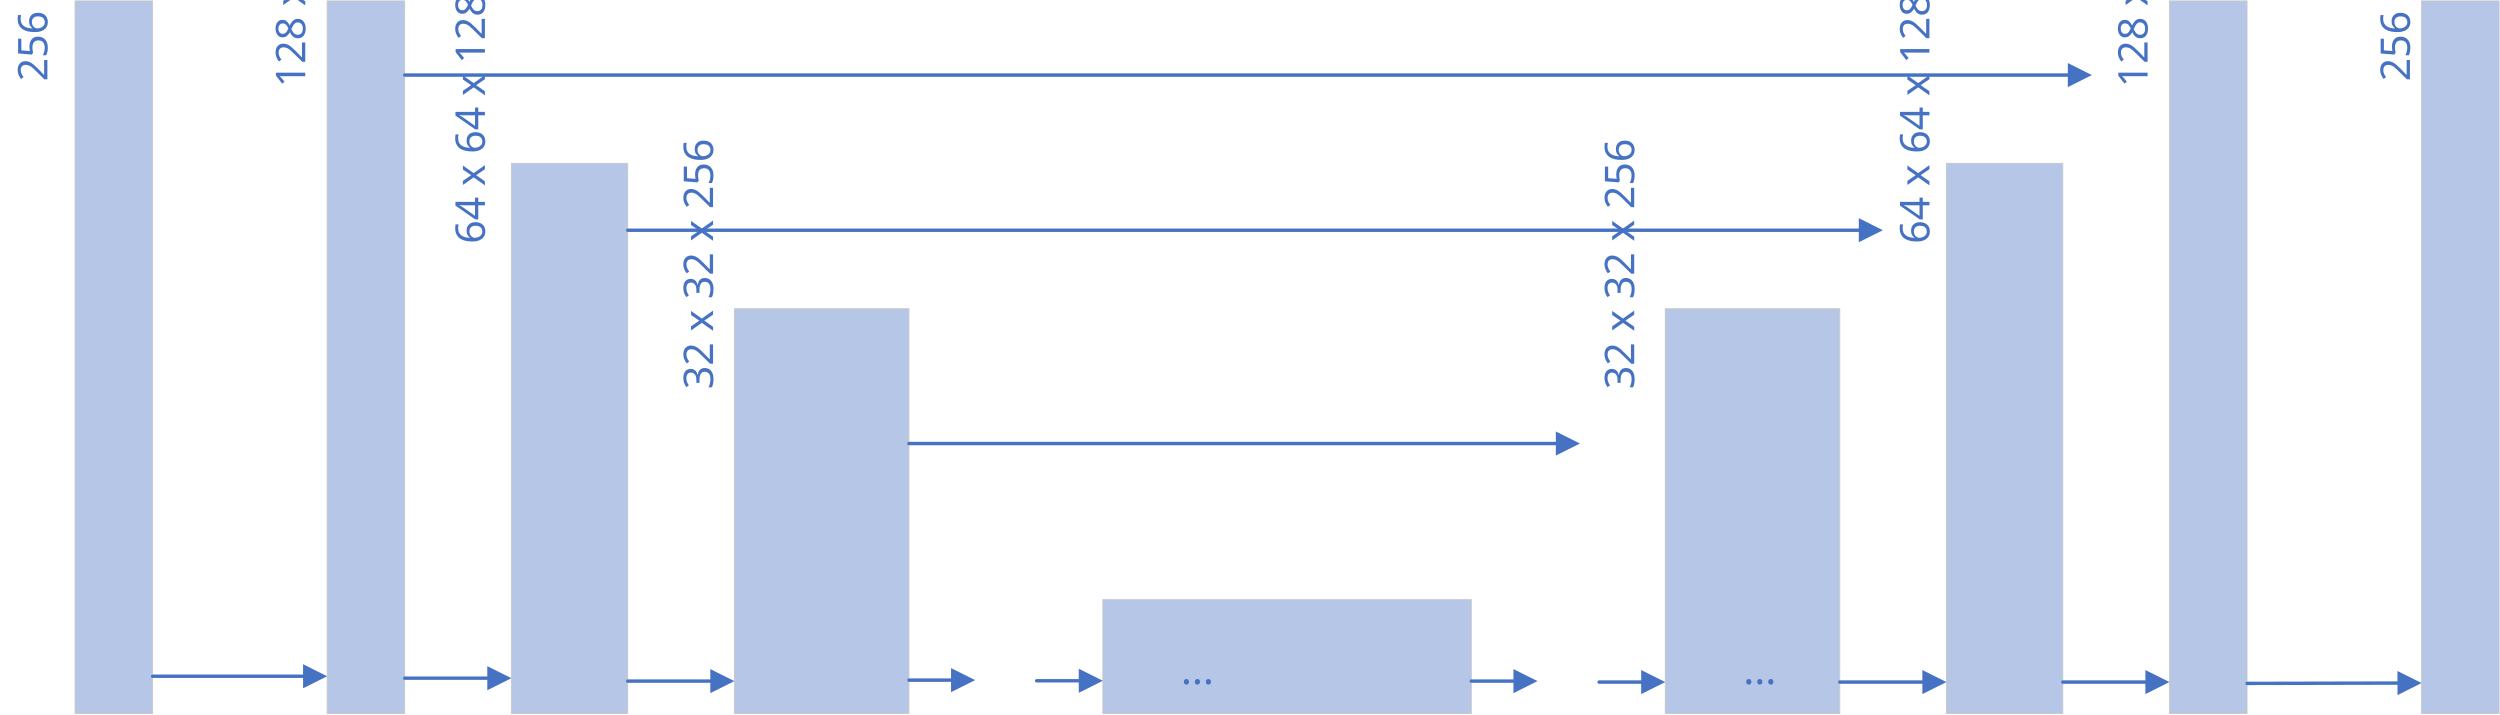
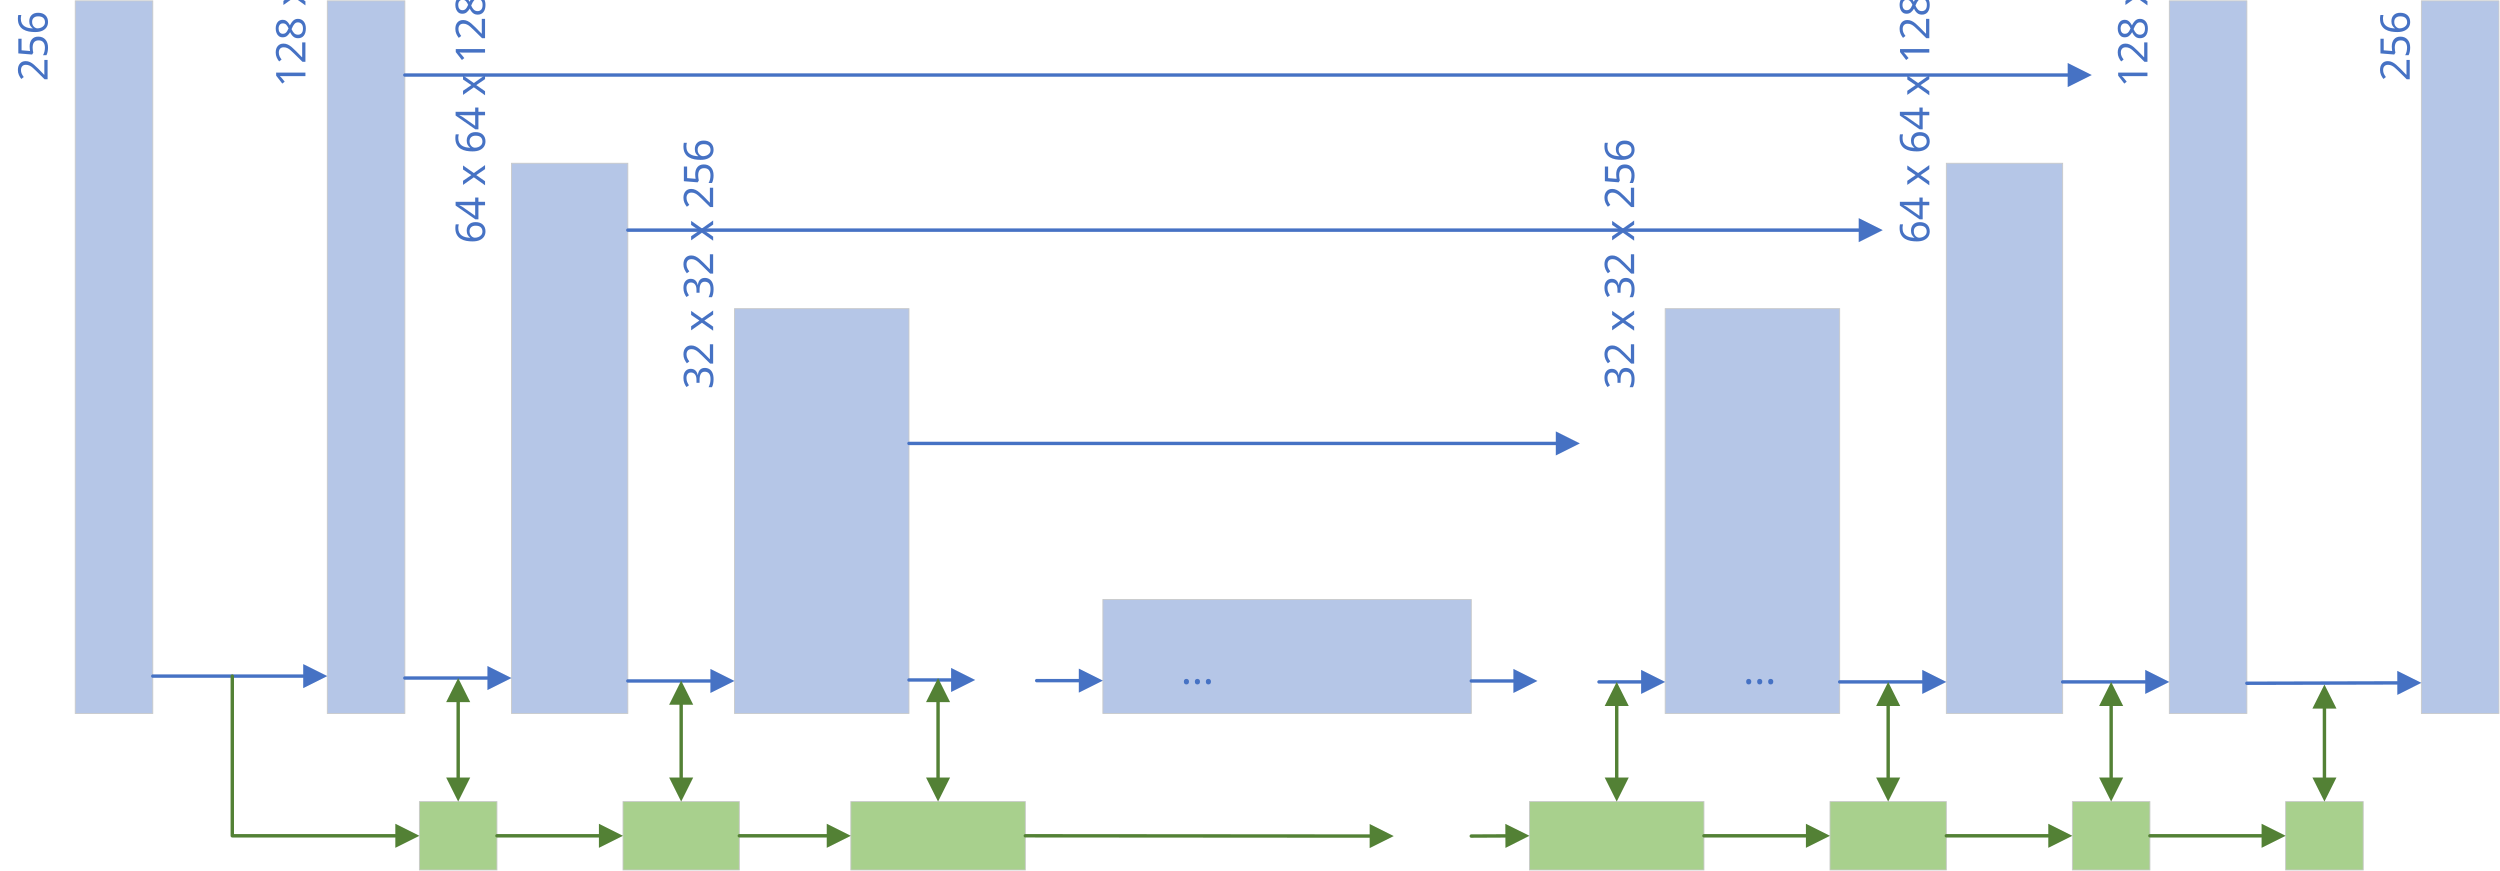
- <svg xmlns="http://www.w3.org/2000/svg" xmlns:ns1="http://schemas.microsoft.com/visio/2003/SVGExtensions/" xmlns:xlink="http://www.w3.org/1999/xlink" width="10.151in" height="2.901in" viewBox="0 0 730.846 208.846" xml:space="preserve" color-interpolation-filters="sRGB" class="st6">
+ <svg xmlns="http://www.w3.org/2000/svg" xmlns:ns1="http://schemas.microsoft.com/visio/2003/SVGExtensions/" xmlns:xlink="http://www.w3.org/1999/xlink" width="10.151in" height="3.536in" viewBox="0 0 730.846 254.626" xml:space="preserve" color-interpolation-filters="sRGB" class="st11">
  <ns1:documentProperties ns1:langID="1031" ns1:metric="true" ns1:viewMarkup="false" />
  <style type="text/css">
	
		.st1 {fill:#b5c6e7;stroke:#c7c8c8;stroke-width:0.25}
		.st2 {fill:none;stroke:none;stroke-width:0.25}
		.st3 {fill:#4672c4;font-family:Microsoft Sans Serif;font-size:1em}
		.st4 {marker-end:url(#mrkr4-48);stroke:#4672c4;stroke-linecap:round;stroke-linejoin:round;stroke-width:1}
		.st5 {fill:#4672c4;fill-opacity:1;stroke:#4672c4;stroke-opacity:1;stroke-width:0.284}
- 		.st6 {fill:none;fill-rule:evenodd;font-size:12px;overflow:visible;stroke-linecap:square;stroke-miterlimit:3}
+ 		.st6 {fill:#a8d08d;stroke:#c7c8c8;stroke-width:0.25}
+ 		.st7 {marker-end:url(#mrkr4-122);stroke:#538135;stroke-linecap:round;stroke-linejoin:round;stroke-width:1}
+ 		.st8 {fill:#538135;fill-opacity:1;stroke:#538135;stroke-opacity:1;stroke-width:0.284}
+ 		.st9 {marker-end:url(#mrkr4-122);marker-start:url(#mrkr4-131);stroke:#538135;stroke-linecap:round;stroke-linejoin:round;stroke-width:1}
+ 		.st10 {fill:#538135;font-family:Microsoft Sans Serif;font-size:1em}
+ 		.st11 {fill:none;fill-rule:evenodd;font-size:12px;overflow:visible;stroke-linecap:square;stroke-miterlimit:3}
	
	</style>
  <defs id="Markers">
    <g id="lend4">
      <path d="M 2 1 L 0 0 L 2 -1 L 2 1 " style="stroke:none" />
    </g>
    <marker id="mrkr4-48" class="st5" ns1:arrowType="4" ns1:arrowSize="2" ns1:setback="7.04" refX="-7.04" orient="auto" markerUnits="strokeWidth" overflow="visible">
      <use xlink:href="#lend4" transform="scale(-3.52,-3.52) " />
    </marker>
+     <marker id="mrkr4-122" class="st8" ns1:arrowType="4" ns1:arrowSize="2" ns1:setback="7.04" refX="-7.04" orient="auto" markerUnits="strokeWidth" overflow="visible">
+       <use xlink:href="#lend4" transform="scale(-3.52,-3.52) " />
+     </marker>
+     <marker id="mrkr4-131" class="st8" ns1:arrowType="4" ns1:arrowSize="2" ns1:setback="6.68" refX="6.68" orient="auto" markerUnits="strokeWidth" overflow="visible">
+       <use xlink:href="#lend4" transform="scale(3.52) " />
+     </marker>
  </defs>
  <g ns1:mID="0" ns1:index="1" ns1:groupContext="foregroundPage">
    <ns1:pageProperties ns1:drawingScale="0.0393701" ns1:pageScale="0.0393701" ns1:drawingUnits="24" ns1:shadowOffsetX="8.50394" ns1:shadowOffsetY="-8.50394" />
    <ns1:layer ns1:name="Verbinder" ns1:index="0" />
-     <g id="shape1-1" ns1:mID="1" ns1:groupContext="shape" transform="translate(95.6358,-0.250006)">
-       <ns1:userDefs>
-         <ns1:ud ns1:nameU="visVersion" ns1:val="VT0(15):26" />
-       </ns1:userDefs>
-       <rect x="0" y="0.5" width="22.677" height="208.346" class="st1" />
-     </g>
-     <g id="shape2-3" ns1:mID="2" ns1:groupContext="shape" transform="translate(149.494,-0.250006)">
-       <ns1:userDefs>
-         <ns1:ud ns1:nameU="visVersion" ns1:val="VT0(15):26" />
-       </ns1:userDefs>
-       <rect x="0" y="47.98" width="34.016" height="160.866" class="st1" />
-     </g>
-     <g id="shape3-5" ns1:mID="3" ns1:groupContext="shape" transform="translate(214.691,-0.250006)">
-       <ns1:userDefs>
-         <ns1:ud ns1:nameU="visVersion" ns1:val="VT0(15):26" />
-       </ns1:userDefs>
-       <rect x="0" y="90.5" width="51.024" height="118.346" class="st1" />
-     </g>
-     <g id="shape4-7" ns1:mID="4" ns1:groupContext="shape" transform="translate(322.407,-0.250006)">
-       <ns1:userDefs>
-         <ns1:ud ns1:nameU="visVersion" ns1:val="VT0(15):26" />
-       </ns1:userDefs>
-       <rect x="0" y="175.539" width="107.717" height="33.307" class="st1" />
-     </g>
-     <g id="shape8-9" ns1:mID="8" ns1:groupContext="shape" transform="translate(21.935,-0.250006)">
-       <ns1:userDefs>
-         <ns1:ud ns1:nameU="visVersion" ns1:val="VT0(15):26" />
-       </ns1:userDefs>
-       <rect x="0" y="0.5" width="22.677" height="208.346" class="st1" />
-     </g>
-     <g id="shape11-11" ns1:mID="11" ns1:groupContext="shape" transform="translate(-113.211,88.124) rotate(-90)">
-       <ns1:textBlock ns1:margins="rect(4,4,4,4)" ns1:tabSpace="42.5197" />
-       <ns1:textRect cx="43.937" cy="198.846" width="87.88" height="20" />
-       <rect x="0" y="188.846" width="87.874" height="20" class="st2" />
-       <text x="6.46" y="202.45" class="st3" ns1:langID="1033">
+     <g id="shape1-1" ns1:mID="1" ns1:groupContext="shape" transform="translate(95.6358,-46.0295)">
+       <ns1:userDefs>
+         <ns1:ud ns1:nameU="visVersion" ns1:val="VT0(15):26" />
+       </ns1:userDefs>
+       <rect x="0" y="46.279" width="22.677" height="208.346" class="st1" />
+     </g>
+     <g id="shape2-3" ns1:mID="2" ns1:groupContext="shape" transform="translate(149.494,-46.0295)">
+       <ns1:userDefs>
+         <ns1:ud ns1:nameU="visVersion" ns1:val="VT0(15):26" />
+       </ns1:userDefs>
+       <rect x="0" y="93.76" width="34.016" height="160.866" class="st1" />
+     </g>
+     <g id="shape3-5" ns1:mID="3" ns1:groupContext="shape" transform="translate(214.691,-46.0295)">
+       <ns1:userDefs>
+         <ns1:ud ns1:nameU="visVersion" ns1:val="VT0(15):26" />
+       </ns1:userDefs>
+       <rect x="0" y="136.28" width="51.024" height="118.346" class="st1" />
+     </g>
+     <g id="shape4-7" ns1:mID="4" ns1:groupContext="shape" transform="translate(322.407,-46.0295)">
+       <ns1:userDefs>
+         <ns1:ud ns1:nameU="visVersion" ns1:val="VT0(15):26" />
+       </ns1:userDefs>
+       <rect x="0" y="221.319" width="107.717" height="33.307" class="st1" />
+     </g>
+     <g id="shape8-9" ns1:mID="8" ns1:groupContext="shape" transform="translate(21.935,-46.0295)">
+       <ns1:userDefs>
+         <ns1:ud ns1:nameU="visVersion" ns1:val="VT0(15):26" />
+       </ns1:userDefs>
+       <rect x="0" y="46.279" width="22.677" height="208.346" class="st1" />
+     </g>
+     <g id="shape11-11" ns1:mID="11" ns1:groupContext="shape" transform="translate(-158.99,88.124) rotate(-90)">
+       <ns1:textBlock ns1:margins="rect(4,4,4,4)" ns1:tabSpace="42.5197" />
+       <ns1:textRect cx="43.937" cy="244.626" width="87.88" height="20" />
+       <rect x="0" y="234.626" width="87.874" height="20" class="st2" />
+       <text x="6.46" y="248.23" class="st3" ns1:langID="1033">
        <ns1:paragraph ns1:horizAlign="1" />
        <ns1:tabList />128 x128 x 64</text>
    </g>
-     <g id="shape12-14" ns1:mID="12" ns1:groupContext="shape" transform="translate(-60.6909,135.604) rotate(-90)">
-       <ns1:textBlock ns1:margins="rect(4,4,4,4)" ns1:tabSpace="42.5197" />
-       <ns1:textRect cx="43.937" cy="198.846" width="87.88" height="20" />
-       <rect x="0" y="188.846" width="87.874" height="20" class="st2" />
-       <text x="8.2" y="202.45" class="st3" ns1:langID="1033">
+     <g id="shape12-14" ns1:mID="12" ns1:groupContext="shape" transform="translate(-106.47,135.604) rotate(-90)">
+       <ns1:textBlock ns1:margins="rect(4,4,4,4)" ns1:tabSpace="42.5197" />
+       <ns1:textRect cx="43.937" cy="244.626" width="87.88" height="20" />
+       <rect x="0" y="234.626" width="87.874" height="20" class="st2" />
+       <text x="8.2" y="248.23" class="st3" ns1:langID="1033">
        <ns1:paragraph ns1:horizAlign="1" />
        <ns1:tabList />64 x 64 x 128</text>
    </g>
-     <g id="shape13-17" ns1:mID="13" ns1:groupContext="shape" transform="translate(6.00197,178.124) rotate(-90)">
-       <ns1:textBlock ns1:margins="rect(4,4,4,4)" ns1:tabSpace="42.5197" />
-       <ns1:textRect cx="43.937" cy="198.846" width="87.88" height="20" />
-       <rect x="0" y="188.846" width="87.874" height="20" class="st2" />
-       <text x="8.2" y="202.45" class="st3" ns1:langID="1033">
+     <g id="shape13-17" ns1:mID="13" ns1:groupContext="shape" transform="translate(-39.7775,178.124) rotate(-90)">
+       <ns1:textBlock ns1:margins="rect(4,4,4,4)" ns1:tabSpace="42.5197" />
+       <ns1:textRect cx="43.937" cy="244.626" width="87.88" height="20" />
+       <rect x="0" y="234.626" width="87.874" height="20" class="st2" />
+       <text x="8.2" y="248.23" class="st3" ns1:langID="1033">
        <ns1:paragraph ns1:horizAlign="1" />
        <ns1:tabList />32 x 32 x 256</text>
    </g>
-     <g id="shape14-20" ns1:mID="14" ns1:groupContext="shape" transform="translate(-188.596,88.124) rotate(-90)">
-       <ns1:textBlock ns1:margins="rect(4,4,4,4)" ns1:tabSpace="42.5197" />
-       <ns1:textRect cx="43.937" cy="198.846" width="87.88" height="20" />
-       <rect x="0" y="188.846" width="87.874" height="20" class="st2" />
-       <text x="8.2" y="202.45" class="st3" ns1:langID="1033">
+     <g id="shape14-20" ns1:mID="14" ns1:groupContext="shape" transform="translate(-234.376,88.124) rotate(-90)">
+       <ns1:textBlock ns1:margins="rect(4,4,4,4)" ns1:tabSpace="42.5197" />
+       <ns1:textRect cx="43.937" cy="244.626" width="87.88" height="20" />
+       <rect x="0" y="234.626" width="87.874" height="20" class="st2" />
+       <text x="8.2" y="248.23" class="st3" ns1:langID="1033">
        <ns1:paragraph ns1:horizAlign="1" />
        <ns1:tabList />256 x 256 x 3</text>
    </g>
-     <g id="shape15-23" ns1:mID="15" ns1:groupContext="shape" transform="translate(634.219,-0.250006)">
-       <ns1:userDefs>
-         <ns1:ud ns1:nameU="visVersion" ns1:val="VT0(15):26" />
-       </ns1:userDefs>
-       <rect x="0" y="0.5" width="22.677" height="208.346" class="st1" />
-     </g>
-     <g id="shape16-25" ns1:mID="16" ns1:groupContext="shape" transform="translate(569.022,-0.250006)">
-       <ns1:userDefs>
-         <ns1:ud ns1:nameU="visVersion" ns1:val="VT0(15):26" />
-       </ns1:userDefs>
-       <rect x="0" y="47.98" width="34.016" height="160.866" class="st1" />
-     </g>
-     <g id="shape17-27" ns1:mID="17" ns1:groupContext="shape" transform="translate(486.817,-0.250006)">
-       <ns1:userDefs>
-         <ns1:ud ns1:nameU="visVersion" ns1:val="VT0(15):26" />
-       </ns1:userDefs>
-       <rect x="0" y="90.5" width="51.024" height="118.346" class="st1" />
-     </g>
-     <g id="shape18-29" ns1:mID="18" ns1:groupContext="shape" transform="translate(425.372,88.124) rotate(-90)">
-       <ns1:textBlock ns1:margins="rect(4,4,4,4)" ns1:tabSpace="42.5197" />
-       <ns1:textRect cx="43.937" cy="198.846" width="87.88" height="20" />
-       <rect x="0" y="188.846" width="87.874" height="20" class="st2" />
-       <text x="6.46" y="202.45" class="st3" ns1:langID="1033">
+     <g id="shape15-23" ns1:mID="15" ns1:groupContext="shape" transform="translate(634.219,-46.0295)">
+       <ns1:userDefs>
+         <ns1:ud ns1:nameU="visVersion" ns1:val="VT0(15):26" />
+       </ns1:userDefs>
+       <rect x="0" y="46.279" width="22.677" height="208.346" class="st1" />
+     </g>
+     <g id="shape16-25" ns1:mID="16" ns1:groupContext="shape" transform="translate(569.022,-46.0295)">
+       <ns1:userDefs>
+         <ns1:ud ns1:nameU="visVersion" ns1:val="VT0(15):26" />
+       </ns1:userDefs>
+       <rect x="0" y="93.76" width="34.016" height="160.866" class="st1" />
+     </g>
+     <g id="shape17-27" ns1:mID="17" ns1:groupContext="shape" transform="translate(486.817,-46.0295)">
+       <ns1:userDefs>
+         <ns1:ud ns1:nameU="visVersion" ns1:val="VT0(15):26" />
+       </ns1:userDefs>
+       <rect x="0" y="136.28" width="51.024" height="118.346" class="st1" />
+     </g>
+     <g id="shape18-29" ns1:mID="18" ns1:groupContext="shape" transform="translate(379.593,88.124) rotate(-90)">
+       <ns1:textBlock ns1:margins="rect(4,4,4,4)" ns1:tabSpace="42.5197" />
+       <ns1:textRect cx="43.937" cy="244.626" width="87.88" height="20" />
+       <rect x="0" y="234.626" width="87.874" height="20" class="st2" />
+       <text x="6.46" y="248.23" class="st3" ns1:langID="1033">
        <ns1:paragraph ns1:horizAlign="1" />
        <ns1:tabList />128 x128 x 64</text>
    </g>
-     <g id="shape19-32" ns1:mID="19" ns1:groupContext="shape" transform="translate(361.593,135.604) rotate(-90)">
-       <ns1:textBlock ns1:margins="rect(4,4,4,4)" ns1:tabSpace="42.5197" />
-       <ns1:textRect cx="43.937" cy="198.846" width="87.88" height="20" />
-       <rect x="0" y="188.846" width="87.874" height="20" class="st2" />
-       <text x="8.2" y="202.45" class="st3" ns1:langID="1033">
+     <g id="shape19-32" ns1:mID="19" ns1:groupContext="shape" transform="translate(315.813,135.604) rotate(-90)">
+       <ns1:textBlock ns1:margins="rect(4,4,4,4)" ns1:tabSpace="42.5197" />
+       <ns1:textRect cx="43.937" cy="244.626" width="87.88" height="20" />
+       <rect x="0" y="234.626" width="87.874" height="20" class="st2" />
+       <text x="8.2" y="248.23" class="st3" ns1:langID="1033">
        <ns1:paragraph ns1:horizAlign="1" />
        <ns1:tabList />64 x 64 x 128</text>
    </g>
-     <g id="shape20-35" ns1:mID="20" ns1:groupContext="shape" transform="translate(275.293,178.124) rotate(-90)">
-       <ns1:textBlock ns1:margins="rect(4,4,4,4)" ns1:tabSpace="42.5197" />
-       <ns1:textRect cx="43.937" cy="198.846" width="87.88" height="20" />
-       <rect x="0" y="188.846" width="87.874" height="20" class="st2" />
-       <text x="8.2" y="202.45" class="st3" ns1:langID="1033">
+     <g id="shape20-35" ns1:mID="20" ns1:groupContext="shape" transform="translate(229.514,178.124) rotate(-90)">
+       <ns1:textBlock ns1:margins="rect(4,4,4,4)" ns1:tabSpace="42.5197" />
+       <ns1:textRect cx="43.937" cy="244.626" width="87.88" height="20" />
+       <rect x="0" y="234.626" width="87.874" height="20" class="st2" />
+       <text x="8.2" y="248.23" class="st3" ns1:langID="1033">
        <ns1:paragraph ns1:horizAlign="1" />
        <ns1:tabList />32 x 32 x 256</text>
    </g>
-     <g id="shape22-38" ns1:mID="22" ns1:groupContext="shape" transform="translate(707.919,-0.25)">
-       <ns1:userDefs>
-         <ns1:ud ns1:nameU="visVersion" ns1:val="VT0(15):26" />
-       </ns1:userDefs>
-       <rect x="0" y="0.5" width="22.677" height="208.346" class="st1" />
-     </g>
-     <g id="shape23-40" ns1:mID="23" ns1:groupContext="shape" transform="translate(502.065,88.124) rotate(-90)">
-       <ns1:textBlock ns1:margins="rect(4,4,4,4)" ns1:tabSpace="42.5197" />
-       <ns1:textRect cx="43.937" cy="198.846" width="87.88" height="20" />
-       <rect x="0" y="188.846" width="87.874" height="20" class="st2" />
-       <text x="8.2" y="202.45" class="st3" ns1:langID="1033">
+     <g id="shape22-38" ns1:mID="22" ns1:groupContext="shape" transform="translate(707.919,-46.0295)">
+       <ns1:userDefs>
+         <ns1:ud ns1:nameU="visVersion" ns1:val="VT0(15):26" />
+       </ns1:userDefs>
+       <rect x="0" y="46.279" width="22.677" height="208.346" class="st1" />
+     </g>
+     <g id="shape23-40" ns1:mID="23" ns1:groupContext="shape" transform="translate(456.285,88.124) rotate(-90)">
+       <ns1:textBlock ns1:margins="rect(4,4,4,4)" ns1:tabSpace="42.5197" />
+       <ns1:textRect cx="43.937" cy="244.626" width="87.88" height="20" />
+       <rect x="0" y="234.626" width="87.874" height="20" class="st2" />
+       <text x="8.2" y="248.23" class="st3" ns1:langID="1033">
        <ns1:paragraph ns1:horizAlign="1" />
        <ns1:tabList />256 x 256 x 9</text>
    </g>
-     <g id="shape28-43" ns1:mID="28" ns1:groupContext="shape" ns1:layerMember="0" transform="translate(44.6122,-4.07678)">
-       <path d="M0 201.76 L43.98 201.76" class="st4" />
-     </g>
-     <g id="shape29-49" ns1:mID="29" ns1:groupContext="shape" ns1:layerMember="0" transform="translate(118.313,-3.50985)">
-       <path d="M0 201.76 L24.14 201.76" class="st4" />
-     </g>
-     <g id="shape30-54" ns1:mID="30" ns1:groupContext="shape" ns1:layerMember="0" transform="translate(183.51,-2.65946)">
-       <path d="M0 201.76 L24.14 201.76" class="st4" />
-     </g>
-     <g id="shape34-59" ns1:mID="34" ns1:groupContext="shape" ns1:layerMember="0" transform="translate(265.715,-2.94292)">
-       <path d="M0 201.76 L12.31 201.76" class="st4" />
-     </g>
-     <g id="shape37-64" ns1:mID="37" ns1:groupContext="shape" ns1:layerMember="0" transform="translate(537.841,-2.37599)">
-       <path d="M0 201.76 L24.14 201.76" class="st4" />
-     </g>
-     <g id="shape39-69" ns1:mID="39" ns1:groupContext="shape" ns1:layerMember="0" transform="translate(603.037,-2.37599)">
-       <path d="M0 201.76 L24.14 201.76" class="st4" />
-     </g>
-     <g id="shape41-74" ns1:mID="41" ns1:groupContext="shape" ns1:layerMember="0" transform="translate(656.896,-2.04322)">
-       <path d="M0 201.82 L43.98 201.72" class="st4" />
-     </g>
-     <g id="shape42-79" ns1:mID="42" ns1:groupContext="shape" ns1:layerMember="0" transform="translate(303.058,-2.75394)">
-       <path d="M0 201.76 L12.31 201.76" class="st4" />
-     </g>
-     <g id="shape43-84" ns1:mID="43" ns1:groupContext="shape" transform="translate(284.061,-2.50197)">
-       <ns1:textBlock ns1:margins="rect(4,4,4,4)" ns1:tabSpace="42.5197" />
-       <ns1:textRect cx="10" cy="198.846" width="20.01" height="20" />
-       <rect x="0" y="188.846" width="20" height="20" class="st2" />
-       <text x="5" y="202.45" class="st3" ns1:langID="1033">
+     <g id="shape28-43" ns1:mID="28" ns1:groupContext="shape" ns1:layerMember="0" transform="translate(44.6122,-49.8563)">
+       <path d="M0 247.54 L43.98 247.54" class="st4" />
+     </g>
+     <g id="shape29-49" ns1:mID="29" ns1:groupContext="shape" ns1:layerMember="0" transform="translate(118.313,-49.2894)">
+       <path d="M0 247.54 L24.14 247.54" class="st4" />
+     </g>
+     <g id="shape30-54" ns1:mID="30" ns1:groupContext="shape" ns1:layerMember="0" transform="translate(183.51,-48.439)">
+       <path d="M0 247.54 L24.14 247.54" class="st4" />
+     </g>
+     <g id="shape34-59" ns1:mID="34" ns1:groupContext="shape" ns1:layerMember="0" transform="translate(265.715,-48.7224)">
+       <path d="M0 247.54 L12.31 247.54" class="st4" />
+     </g>
+     <g id="shape37-64" ns1:mID="37" ns1:groupContext="shape" ns1:layerMember="0" transform="translate(537.841,-48.1555)">
+       <path d="M0 247.54 L24.14 247.54" class="st4" />
+     </g>
+     <g id="shape39-69" ns1:mID="39" ns1:groupContext="shape" ns1:layerMember="0" transform="translate(603.037,-48.1555)">
+       <path d="M0 247.54 L24.14 247.54" class="st4" />
+     </g>
+     <g id="shape41-74" ns1:mID="41" ns1:groupContext="shape" ns1:layerMember="0" transform="translate(656.896,-47.8227)">
+       <path d="M0 247.6 L43.98 247.49" class="st4" />
+     </g>
+     <g id="shape42-79" ns1:mID="42" ns1:groupContext="shape" ns1:layerMember="0" transform="translate(303.058,-48.5335)">
+       <path d="M0 247.54 L12.31 247.54" class="st4" />
+     </g>
+     <g id="shape43-84" ns1:mID="43" ns1:groupContext="shape" transform="translate(284.061,-48.2815)">
+       <ns1:textBlock ns1:margins="rect(4,4,4,4)" ns1:tabSpace="42.5197" />
+       <ns1:textRect cx="10" cy="244.626" width="20.01" height="20" />
+       <rect x="0" y="234.626" width="20" height="20" class="st2" />
+       <text x="5" y="248.23" class="st3" ns1:langID="1033">
        <ns1:paragraph ns1:horizAlign="1" />
        <ns1:tabList />...</text>
    </g>
-     <g id="shape44-87" ns1:mID="44" ns1:groupContext="shape" ns1:layerMember="0" transform="translate(430.124,-2.65945)">
-       <path d="M0 201.76 L12.31 201.76" class="st4" />
-     </g>
-     <g id="shape45-92" ns1:mID="45" ns1:groupContext="shape" ns1:layerMember="0" transform="translate(467.467,-2.37599)">
-       <path d="M0 201.76 L12.31 201.76" class="st4" />
-     </g>
-     <g id="shape46-97" ns1:mID="46" ns1:groupContext="shape" transform="translate(448.47,-2.50197)">
-       <ns1:textBlock ns1:margins="rect(4,4,4,4)" ns1:tabSpace="42.5197" />
-       <ns1:textRect cx="10" cy="198.846" width="20.01" height="20" />
-       <rect x="0" y="188.846" width="20" height="20" class="st2" />
-       <text x="5" y="202.45" class="st3" ns1:langID="1033">
+     <g id="shape44-87" ns1:mID="44" ns1:groupContext="shape" ns1:layerMember="0" transform="translate(430.124,-48.439)">
+       <path d="M0 247.54 L12.31 247.54" class="st4" />
+     </g>
+     <g id="shape45-92" ns1:mID="45" ns1:groupContext="shape" ns1:layerMember="0" transform="translate(467.467,-48.1555)">
+       <path d="M0 247.54 L12.31 247.54" class="st4" />
+     </g>
+     <g id="shape46-97" ns1:mID="46" ns1:groupContext="shape" transform="translate(448.47,-48.2815)">
+       <ns1:textBlock ns1:margins="rect(4,4,4,4)" ns1:tabSpace="42.5197" />
+       <ns1:textRect cx="10" cy="244.626" width="20.01" height="20" />
+       <rect x="0" y="234.626" width="20" height="20" class="st2" />
+       <text x="5" y="248.23" class="st3" ns1:langID="1033">
        <ns1:paragraph ns1:horizAlign="1" />
        <ns1:tabList />...</text>
    </g>
-     <g id="shape48-100" ns1:mID="48" ns1:groupContext="shape" ns1:layerMember="0" transform="translate(265.715,-72.1083)">
-       <path d="M0 201.76 L189.12 201.76" class="st4" />
-     </g>
-     <g id="shape49-105" ns1:mID="49" ns1:groupContext="shape" ns1:layerMember="0" transform="translate(183.51,-134.47)">
-       <path d="M0 201.76 L359.89 201.76" class="st4" />
-     </g>
-     <g id="shape50-110" ns1:mID="50" ns1:groupContext="shape" ns1:layerMember="0" transform="translate(118.313,-179.825)">
-       <path d="M0 201.76 L486.19 201.76" class="st4" />
+     <g id="shape48-100" ns1:mID="48" ns1:groupContext="shape" ns1:layerMember="0" transform="translate(265.715,-117.888)">
+       <path d="M0 247.54 L189.12 247.54" class="st4" />
+     </g>
+     <g id="shape49-105" ns1:mID="49" ns1:groupContext="shape" ns1:layerMember="0" transform="translate(183.51,-180.25)">
+       <path d="M0 247.54 L359.89 247.54" class="st4" />
+     </g>
+     <g id="shape50-110" ns1:mID="50" ns1:groupContext="shape" ns1:layerMember="0" transform="translate(118.313,-225.604)">
+       <path d="M0 247.54 L486.19 247.54" class="st4" />
+     </g>
+     <g id="shape51-115" ns1:mID="51" ns1:groupContext="shape" transform="translate(122.565,-0.25)">
+       <ns1:userDefs>
+         <ns1:ud ns1:nameU="visVersion" ns1:val="VT0(15):26" />
+       </ns1:userDefs>
+       <rect x="0" y="234.626" width="22.677" height="20" class="st6" />
+     </g>
+     <g id="shape52-117" ns1:mID="52" ns1:groupContext="shape" ns1:layerMember="0" transform="translate(67.8563,-56.9429)">
+       <path d="M0 254.63 L0 301.32 L47.67 301.32" class="st7" />
+     </g>
+     <g id="shape53-123" ns1:mID="53" ns1:groupContext="shape" transform="translate(182.093,-0.25)">
+       <ns1:userDefs>
+         <ns1:ud ns1:nameU="visVersion" ns1:val="VT0(15):26" />
+       </ns1:userDefs>
+       <rect x="0" y="234.626" width="34.016" height="20" class="st6" />
+     </g>
+     <g id="shape55-125" ns1:mID="55" ns1:groupContext="shape" ns1:layerMember="0" transform="translate(126.817,-56.376)">
+       <path d="M7.09 261.31 L7.09 261.67 L7.09 283.71" class="st9" />
+     </g>
+     <g id="shape56-133" ns1:mID="56" ns1:groupContext="shape" ns1:layerMember="0" transform="translate(192.014,-55.6201)">
+       <path d="M7.09 261.31 L7.09 261.67 L7.09 282.96" class="st9" />
+     </g>
+     <g id="shape58-140" ns1:mID="58" ns1:groupContext="shape" transform="translate(248.707,-0.25)">
+       <ns1:userDefs>
+         <ns1:ud ns1:nameU="visVersion" ns1:val="VT0(15):26" />
+       </ns1:userDefs>
+       <rect x="0" y="234.626" width="51.024" height="20" class="st6" />
+     </g>
+     <g id="shape59-142" ns1:mID="59" ns1:groupContext="shape" ns1:layerMember="0" transform="translate(281.305,-56.376)">
+       <path d="M-7.09 261.31 L-7.09 261.67 L-7.09 283.71" class="st9" />
+     </g>
+     <g id="shape60-149" ns1:mID="60" ns1:groupContext="shape" ns1:layerMember="0" transform="translate(145.242,-3.16339)">
+       <path d="M0 247.54 L29.81 247.54" class="st7" />
+     </g>
+     <g id="shape101-154" ns1:mID="101" ns1:groupContext="shape" ns1:layerMember="0" transform="translate(216.108,-3.16339)">
+       <path d="M0 247.54 L25.56 247.54" class="st7" />
+     </g>
+     <g id="shape102-159" ns1:mID="102" ns1:groupContext="shape" transform="translate(668.234,-0.25)">
+       <ns1:userDefs>
+         <ns1:ud ns1:nameU="visVersion" ns1:val="VT0(15):26" />
+       </ns1:userDefs>
+       <rect x="0" y="234.626" width="22.677" height="20" class="st6" />
+     </g>
+     <g id="shape103-161" ns1:mID="103" ns1:groupContext="shape" ns1:layerMember="0" transform="translate(672.486,-54.4862)">
+       <path d="M7.09 261.31 L7.09 261.67 L7.09 281.82" class="st9" />
+     </g>
+     <g id="shape104-168" ns1:mID="104" ns1:groupContext="shape" transform="translate(535.006,-0.25)">
+       <ns1:userDefs>
+         <ns1:ud ns1:nameU="visVersion" ns1:val="VT0(15):26" />
+       </ns1:userDefs>
+       <rect x="0" y="234.626" width="34.016" height="20" class="st6" />
+     </g>
+     <g id="shape106-170" ns1:mID="106" ns1:groupContext="shape" ns1:layerMember="0" transform="translate(544.927,-55.2421)">
+       <path d="M7.09 261.31 L7.09 261.67 L7.09 282.58" class="st9" />
+     </g>
+     <g id="shape107-177" ns1:mID="107" ns1:groupContext="shape" transform="translate(605.872,-0.25)">
+       <ns1:userDefs>
+         <ns1:ud ns1:nameU="visVersion" ns1:val="VT0(15):26" />
+       </ns1:userDefs>
+       <rect x="0" y="234.626" width="22.677" height="20" class="st6" />
+     </g>
+     <g id="shape108-179" ns1:mID="108" ns1:groupContext="shape" ns1:layerMember="0" transform="translate(610.124,-55.2421)">
+       <path d="M7.09 261.31 L7.09 261.67 L7.09 282.58" class="st9" />
+     </g>
+     <g id="shape109-186" ns1:mID="109" ns1:groupContext="shape" ns1:layerMember="0" transform="translate(569.022,-3.16339)">
+       <path d="M0 247.54 L29.81 247.54" class="st7" />
+     </g>
+     <g id="shape110-191" ns1:mID="110" ns1:groupContext="shape" ns1:layerMember="0" transform="translate(628.549,-3.16339)">
+       <path d="M0 247.54 L32.65 247.54" class="st7" />
+     </g>
+     <g id="shape112-196" ns1:mID="112" ns1:groupContext="shape" ns1:layerMember="0" transform="translate(299.73,-17.2972)">
+       <path d="M0 261.67 L100.68 261.75" class="st7" />
+     </g>
+     <g id="shape114-201" ns1:mID="114" ns1:groupContext="shape" transform="translate(410.124,-3.08465)">
+       <ns1:textBlock ns1:margins="rect(4,4,4,4)" ns1:tabSpace="42.5197" />
+       <ns1:textRect cx="10" cy="244.626" width="20.01" height="20" />
+       <rect x="0" y="234.626" width="20" height="20" class="st2" />
+       <text x="5" y="248.23" class="st10" ns1:langID="1033">
+         <ns1:paragraph ns1:horizAlign="1" />
+         <ns1:tabList />...</text>
+     </g>
+     <g id="shape117-204" ns1:mID="117" ns1:groupContext="shape" transform="translate(447.132,-0.25)">
+       <ns1:userDefs>
+         <ns1:ud ns1:nameU="visVersion" ns1:val="VT0(15):26" />
+       </ns1:userDefs>
+       <rect x="0" y="234.626" width="51.024" height="20" class="st6" />
+     </g>
+     <g id="shape119-206" ns1:mID="119" ns1:groupContext="shape" ns1:layerMember="0" transform="translate(498.156,-3.16339)">
+       <path d="M0 247.54 L29.81 247.54" class="st7" />
+     </g>
+     <g id="shape120-211" ns1:mID="120" ns1:groupContext="shape" ns1:layerMember="0" transform="translate(430.124,-3.12402)">
+       <path d="M0 247.58 L9.97 247.53" class="st7" />
+     </g>
+     <g id="shape121-216" ns1:mID="121" ns1:groupContext="shape" ns1:layerMember="0" transform="translate(465.557,-55.2421)">
+       <path d="M7.09 261.31 L7.09 261.67 L7.09 282.58" class="st9" />
    </g>
  </g>
</svg>
